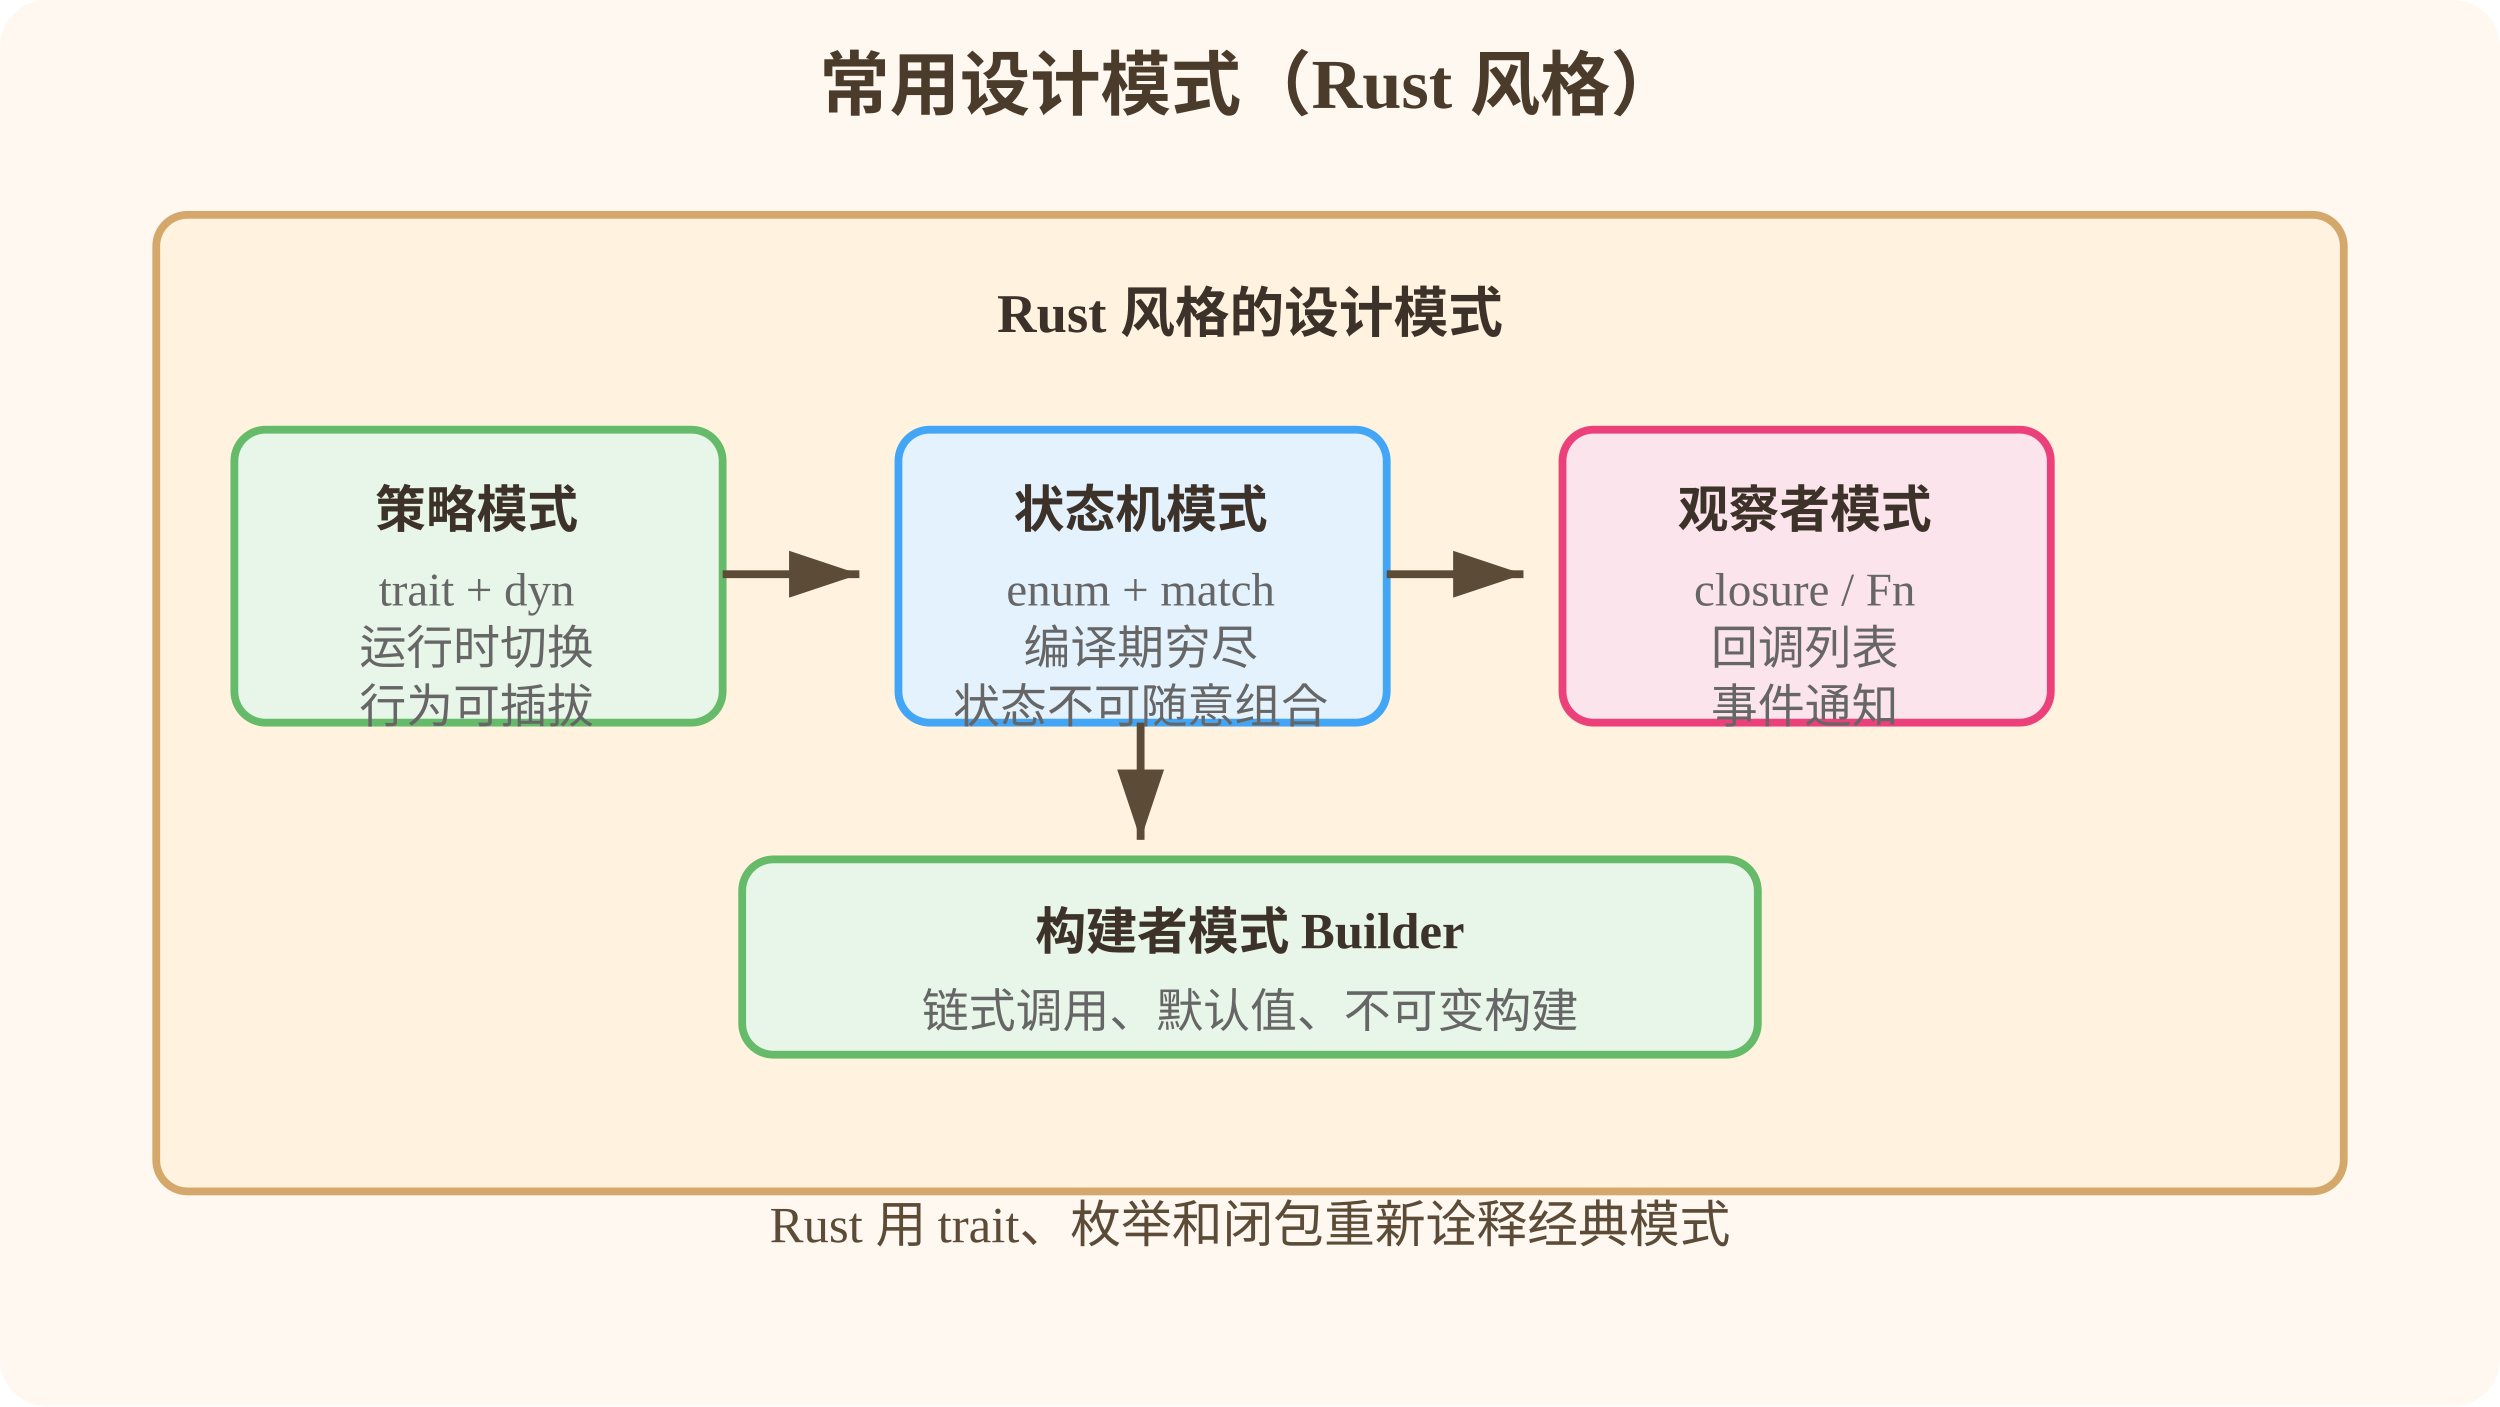
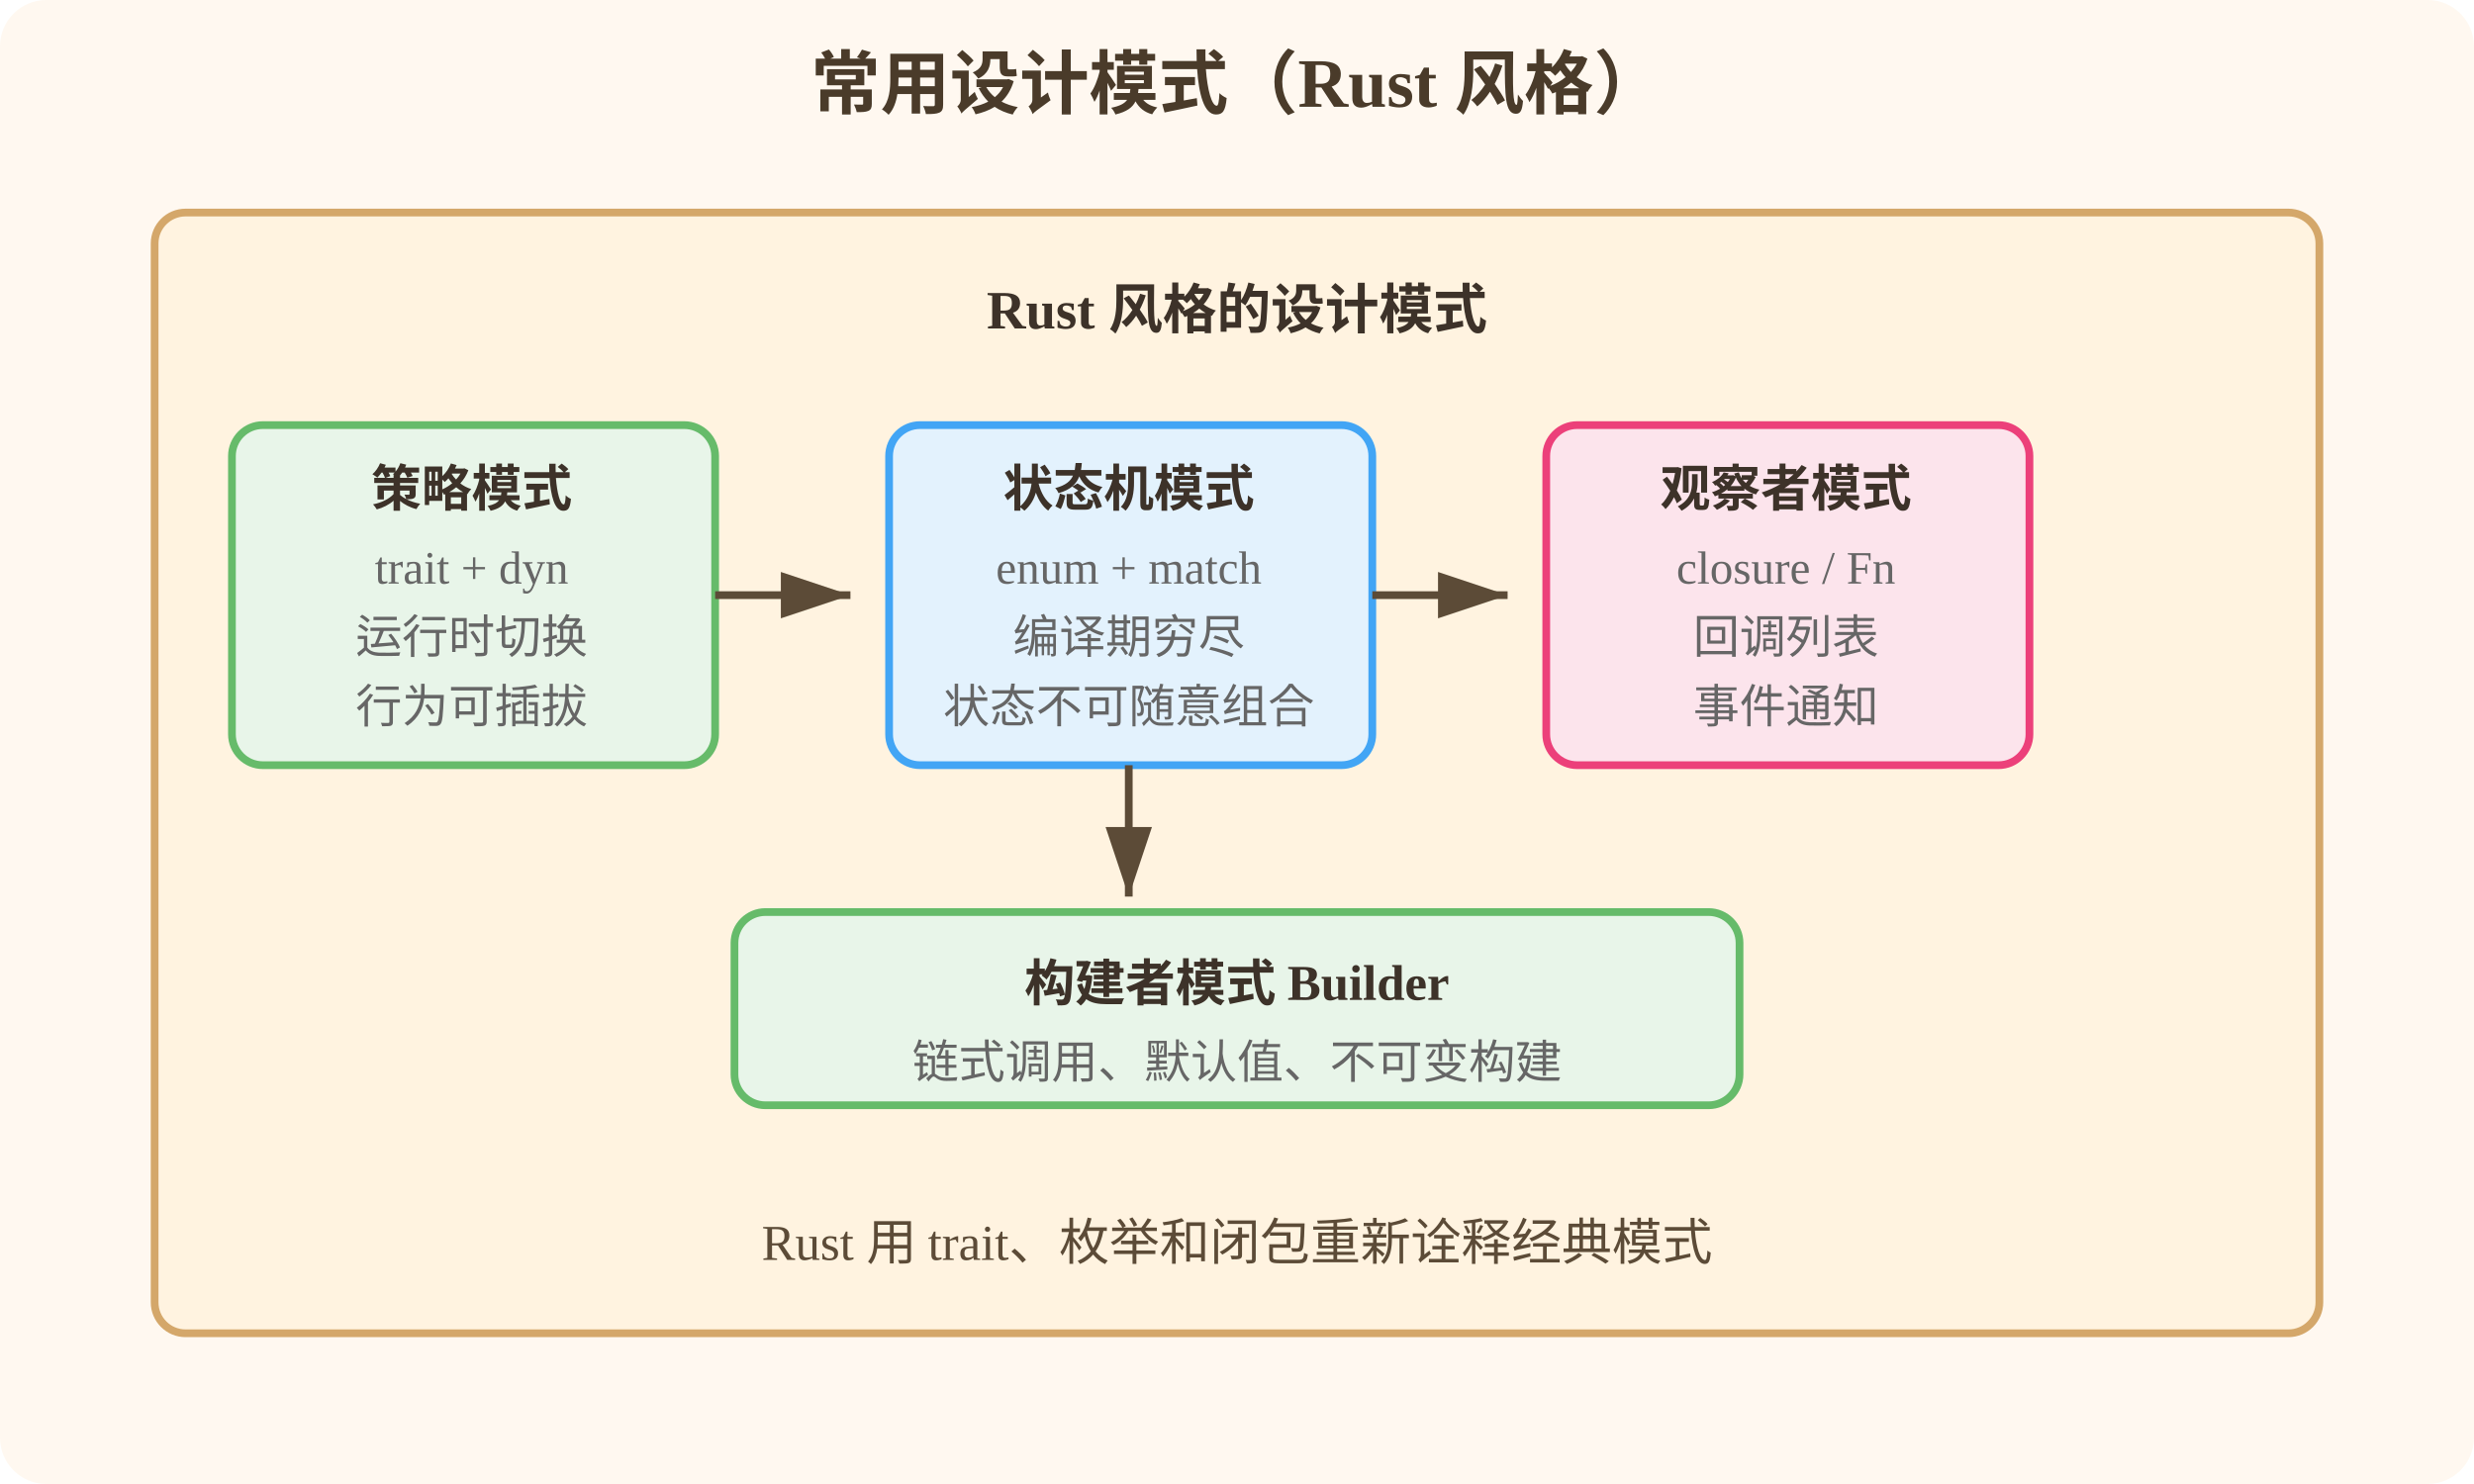
- <svg xmlns="http://www.w3.org/2000/svg" width="640" height="360" viewBox="0 0 640 360">
+ <svg xmlns="http://www.w3.org/2000/svg" width="640" height="384" viewBox="0 0 640 384">
  <rect width="100%" height="100%" fill="#fff8f0" rx="12" />
  <text x="320" y="28" text-anchor="middle" font-size="18" font-weight="bold" fill="#4a3b2a">常用设计模式（Rust 风格）</text>
  <defs>
    <marker id="arrow" markerWidth="10" markerHeight="10" refX="9" refY="3" orient="auto" markerUnits="strokeWidth">
      <path d="M0,0 L0,6 L9,3 z" fill="#5c4b37" />
    </marker>
  </defs>
-   <rect x="40" y="55" width="560" height="250" fill="#fff3e0" stroke="#d4a76a" stroke-width="2" rx="8" />
+   <rect x="40" y="55" width="560" height="290" fill="#fff3e0" stroke="#d4a76a" stroke-width="2" rx="8" />
  <text x="320" y="85" font-size="14" font-weight="bold" fill="#3d3229" text-anchor="middle">Rust 风格的设计模式</text>
-   <rect x="60" y="110" width="125" height="75" fill="#e8f5e9" stroke="#66bb6a" stroke-width="2" rx="8" />
-   <text x="122" y="135" font-size="13" font-weight="bold" fill="#3d3229" text-anchor="middle">策略模式</text>
-   <text x="122" y="155" font-size="12" fill="#666" text-anchor="middle">trait + dyn</text>
-   <text x="122" y="170" font-size="12" fill="#666" text-anchor="middle">运行时切换</text>
-   <text x="122" y="185" font-size="12" fill="#666" text-anchor="middle">行为可插拔</text>
-   <line x1="185" y1="147" x2="220" y2="147" stroke="#5c4b37" stroke-width="2" marker-end="url(#arrow)" />
-   <rect x="230" y="110" width="125" height="75" fill="#e3f2fd" stroke="#42a5f5" stroke-width="2" rx="8" />
-   <text x="292" y="135" font-size="13" font-weight="bold" fill="#3d3229" text-anchor="middle">状态机模式</text>
-   <text x="292" y="155" font-size="12" fill="#666" text-anchor="middle">enum + match</text>
-   <text x="292" y="170" font-size="12" fill="#666" text-anchor="middle">编译期穷尽</text>
-   <text x="292" y="185" font-size="12" fill="#666" text-anchor="middle">状态不可随意组合</text>
-   <line x1="355" y1="147" x2="390" y2="147" stroke="#5c4b37" stroke-width="2" marker-end="url(#arrow)" />
-   <rect x="400" y="110" width="125" height="75" fill="#fce4ec" stroke="#ec407a" stroke-width="2" rx="8" />
-   <text x="462" y="135" font-size="13" font-weight="bold" fill="#3d3229" text-anchor="middle">观察者模式</text>
-   <text x="462" y="155" font-size="12" fill="#666" text-anchor="middle">closure / Fn</text>
-   <text x="462" y="170" font-size="12" fill="#666" text-anchor="middle">回调列表</text>
-   <text x="462" y="185" font-size="12" fill="#666" text-anchor="middle">事件通知</text>
-   <line x1="292" y1="185" x2="292" y2="215" stroke="#5c4b37" stroke-width="2" marker-end="url(#arrow)" />
-   <rect x="190" y="220" width="260" height="50" fill="#e8f5e9" stroke="#66bb6a" stroke-width="2" rx="8" />
-   <text x="320" y="243" font-size="13" font-weight="bold" fill="#3d3229" text-anchor="middle">构建者模式 Builder</text>
-   <text x="320" y="263" font-size="12" fill="#666" text-anchor="middle">链式调用、默认值、不可变构建</text>
-   <text x="320" y="318" font-size="13" fill="#5c4b37" text-anchor="middle">Rust 用 trait、枚举和闭包重新诠释经典模式</text>
+   <rect x="60" y="110" width="125" height="88" fill="#e8f5e9" stroke="#66bb6a" stroke-width="2" rx="8" />
+   <text x="122" y="131" font-size="13" font-weight="bold" fill="#3d3229" text-anchor="middle">策略模式</text>
+   <text x="122" y="151" font-size="12" fill="#666" text-anchor="middle">trait + dyn</text>
+   <text x="122" y="169" font-size="12" fill="#666" text-anchor="middle">运行时切换</text>
+   <text x="122" y="187" font-size="12" fill="#666" text-anchor="middle">行为可插拔</text>
+   <line x1="185" y1="154" x2="220" y2="154" stroke="#5c4b37" stroke-width="2" marker-end="url(#arrow)" />
+   <rect x="230" y="110" width="125" height="88" fill="#e3f2fd" stroke="#42a5f5" stroke-width="2" rx="8" />
+   <text x="292" y="131" font-size="13" font-weight="bold" fill="#3d3229" text-anchor="middle">状态机模式</text>
+   <text x="292" y="151" font-size="12" fill="#666" text-anchor="middle">enum + match</text>
+   <text x="292" y="169" font-size="12" fill="#666" text-anchor="middle">编译期穷尽</text>
+   <text x="292" y="187" font-size="12" fill="#666" text-anchor="middle">状态不可随意组合</text>
+   <line x1="355" y1="154" x2="390" y2="154" stroke="#5c4b37" stroke-width="2" marker-end="url(#arrow)" />
+   <rect x="400" y="110" width="125" height="88" fill="#fce4ec" stroke="#ec407a" stroke-width="2" rx="8" />
+   <text x="462" y="131" font-size="13" font-weight="bold" fill="#3d3229" text-anchor="middle">观察者模式</text>
+   <text x="462" y="151" font-size="12" fill="#666" text-anchor="middle">closure / Fn</text>
+   <text x="462" y="169" font-size="12" fill="#666" text-anchor="middle">回调列表</text>
+   <text x="462" y="187" font-size="12" fill="#666" text-anchor="middle">事件通知</text>
+   <line x1="292" y1="198" x2="292" y2="232" stroke="#5c4b37" stroke-width="2" marker-end="url(#arrow)" />
+   <rect x="190" y="236" width="260" height="50" fill="#e8f5e9" stroke="#66bb6a" stroke-width="2" rx="8" />
+   <text x="320" y="259" font-size="13" font-weight="bold" fill="#3d3229" text-anchor="middle">构建者模式 Builder</text>
+   <text x="320" y="279" font-size="12" fill="#666" text-anchor="middle">链式调用、默认值、不可变构建</text>
+   <text x="320" y="326" font-size="13" fill="#5c4b37" text-anchor="middle">Rust 用 trait、枚举和闭包重新诠释经典模式</text>
</svg>
